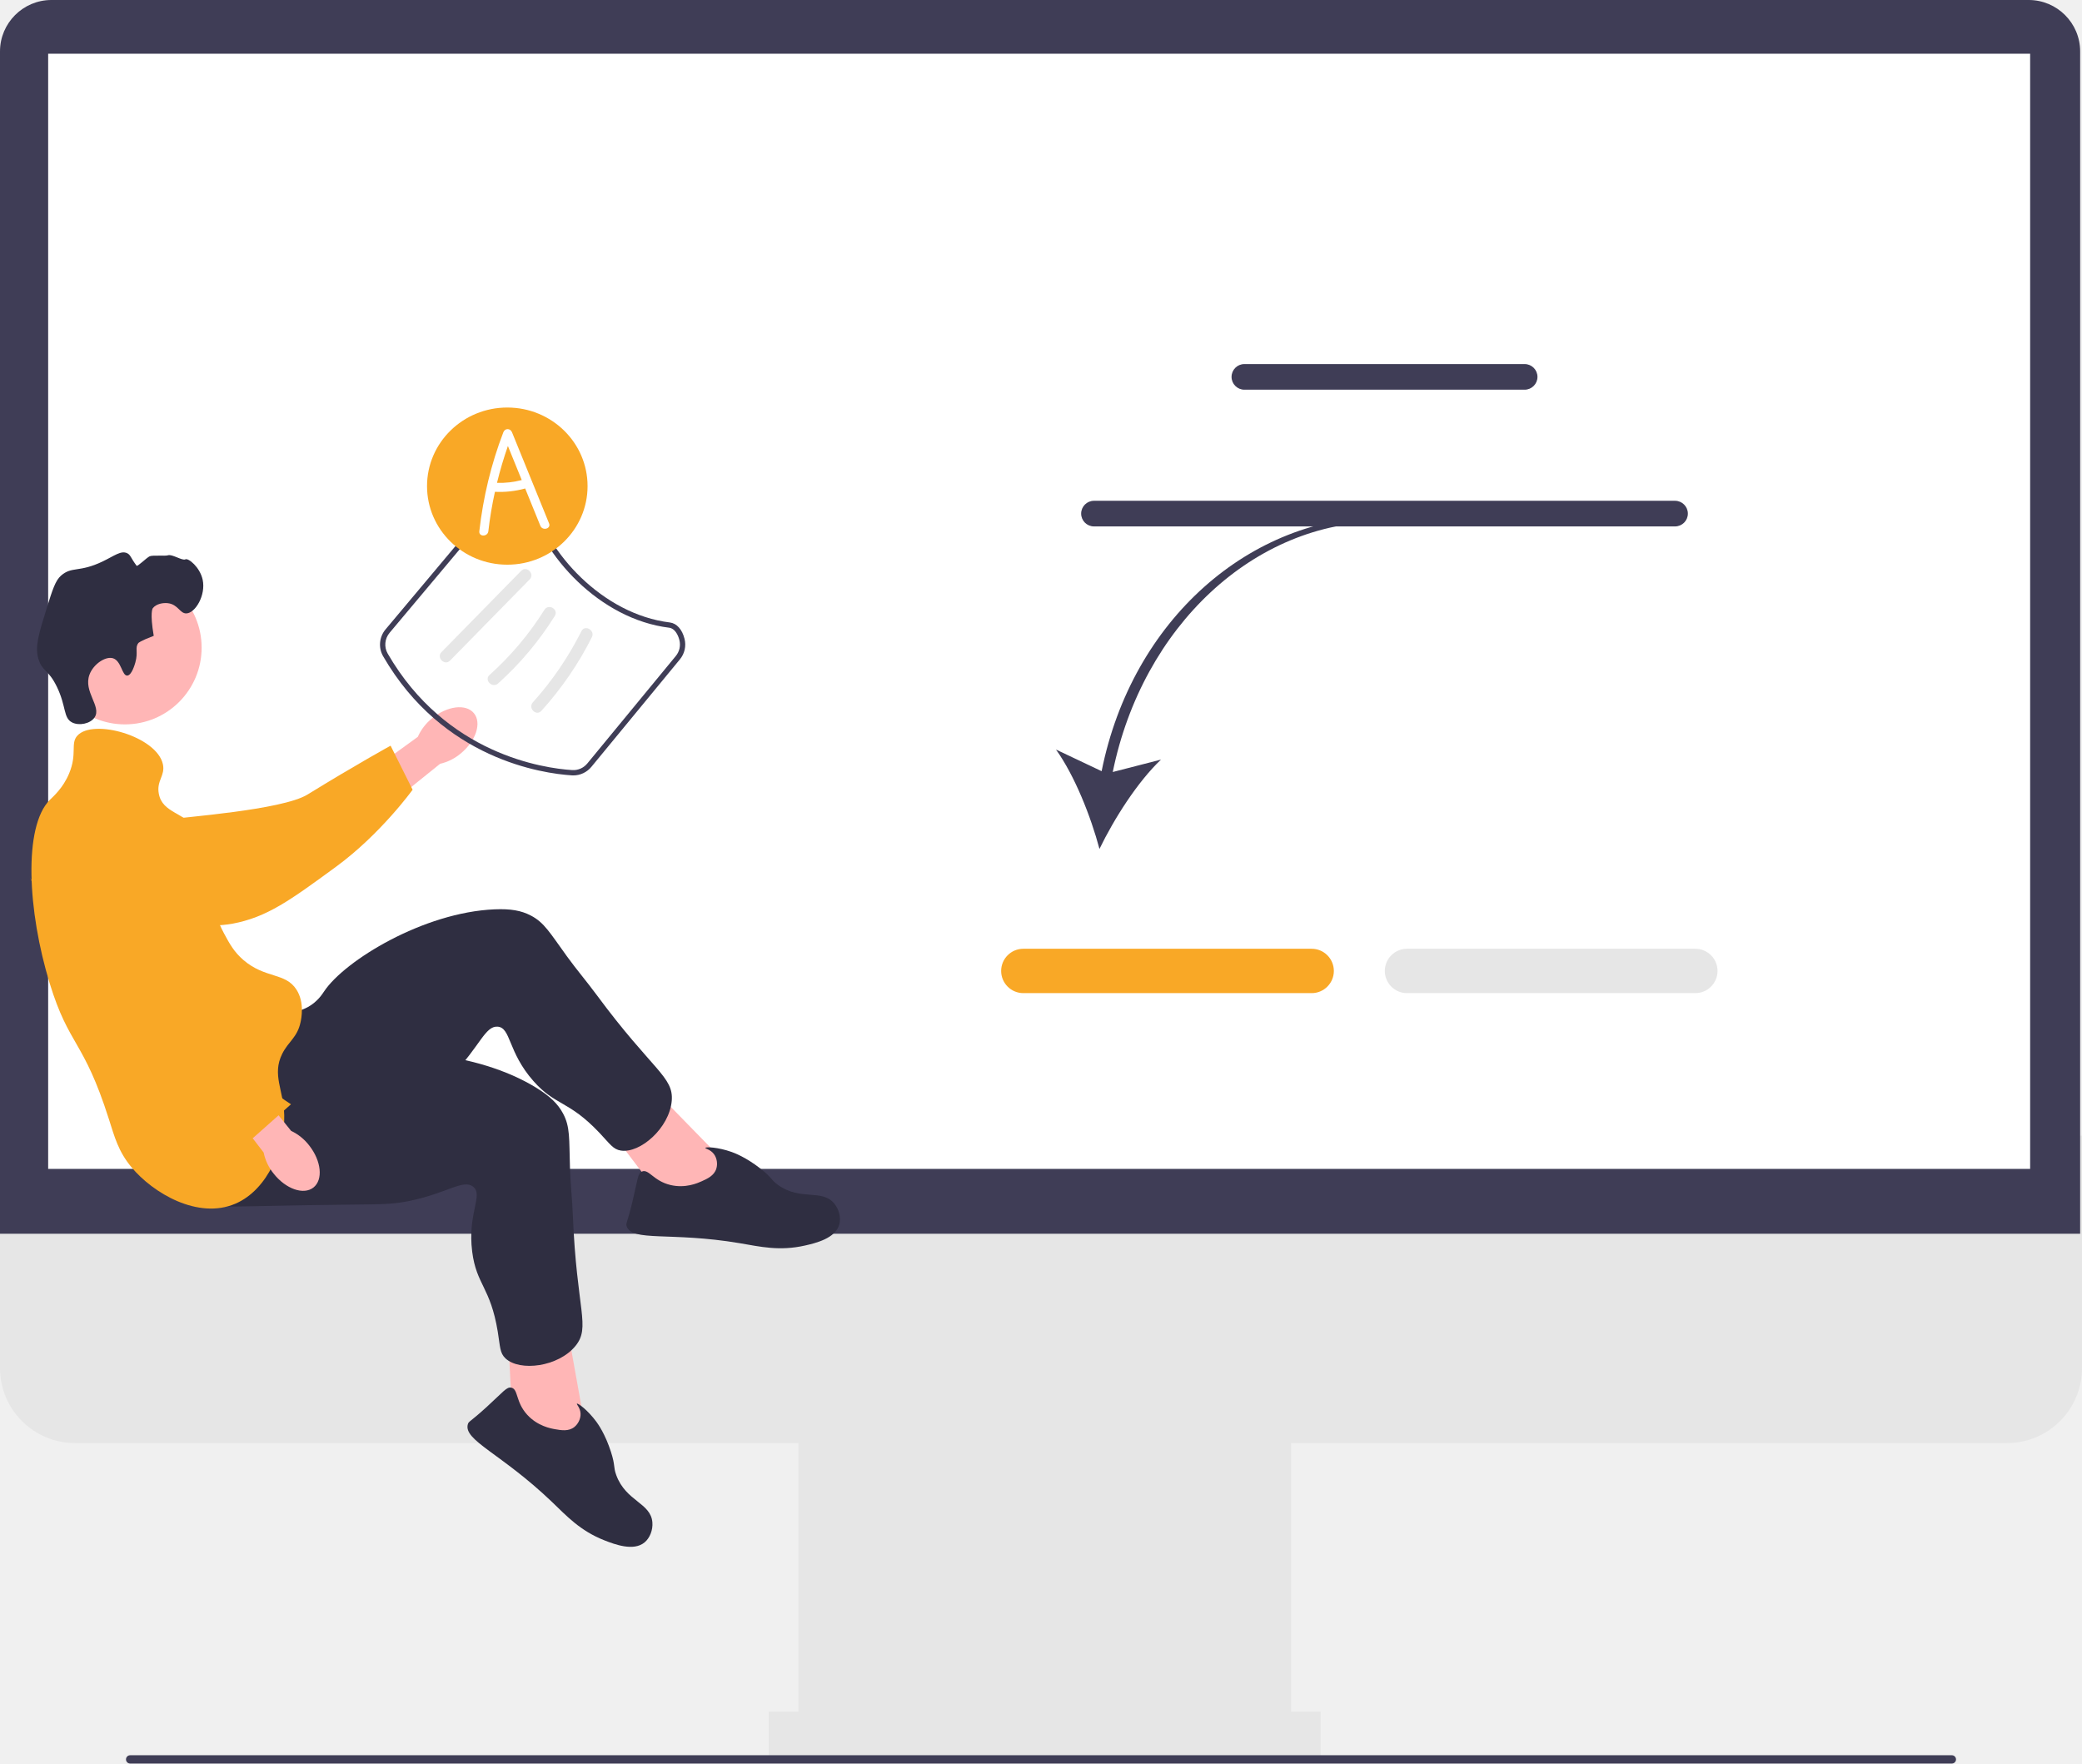
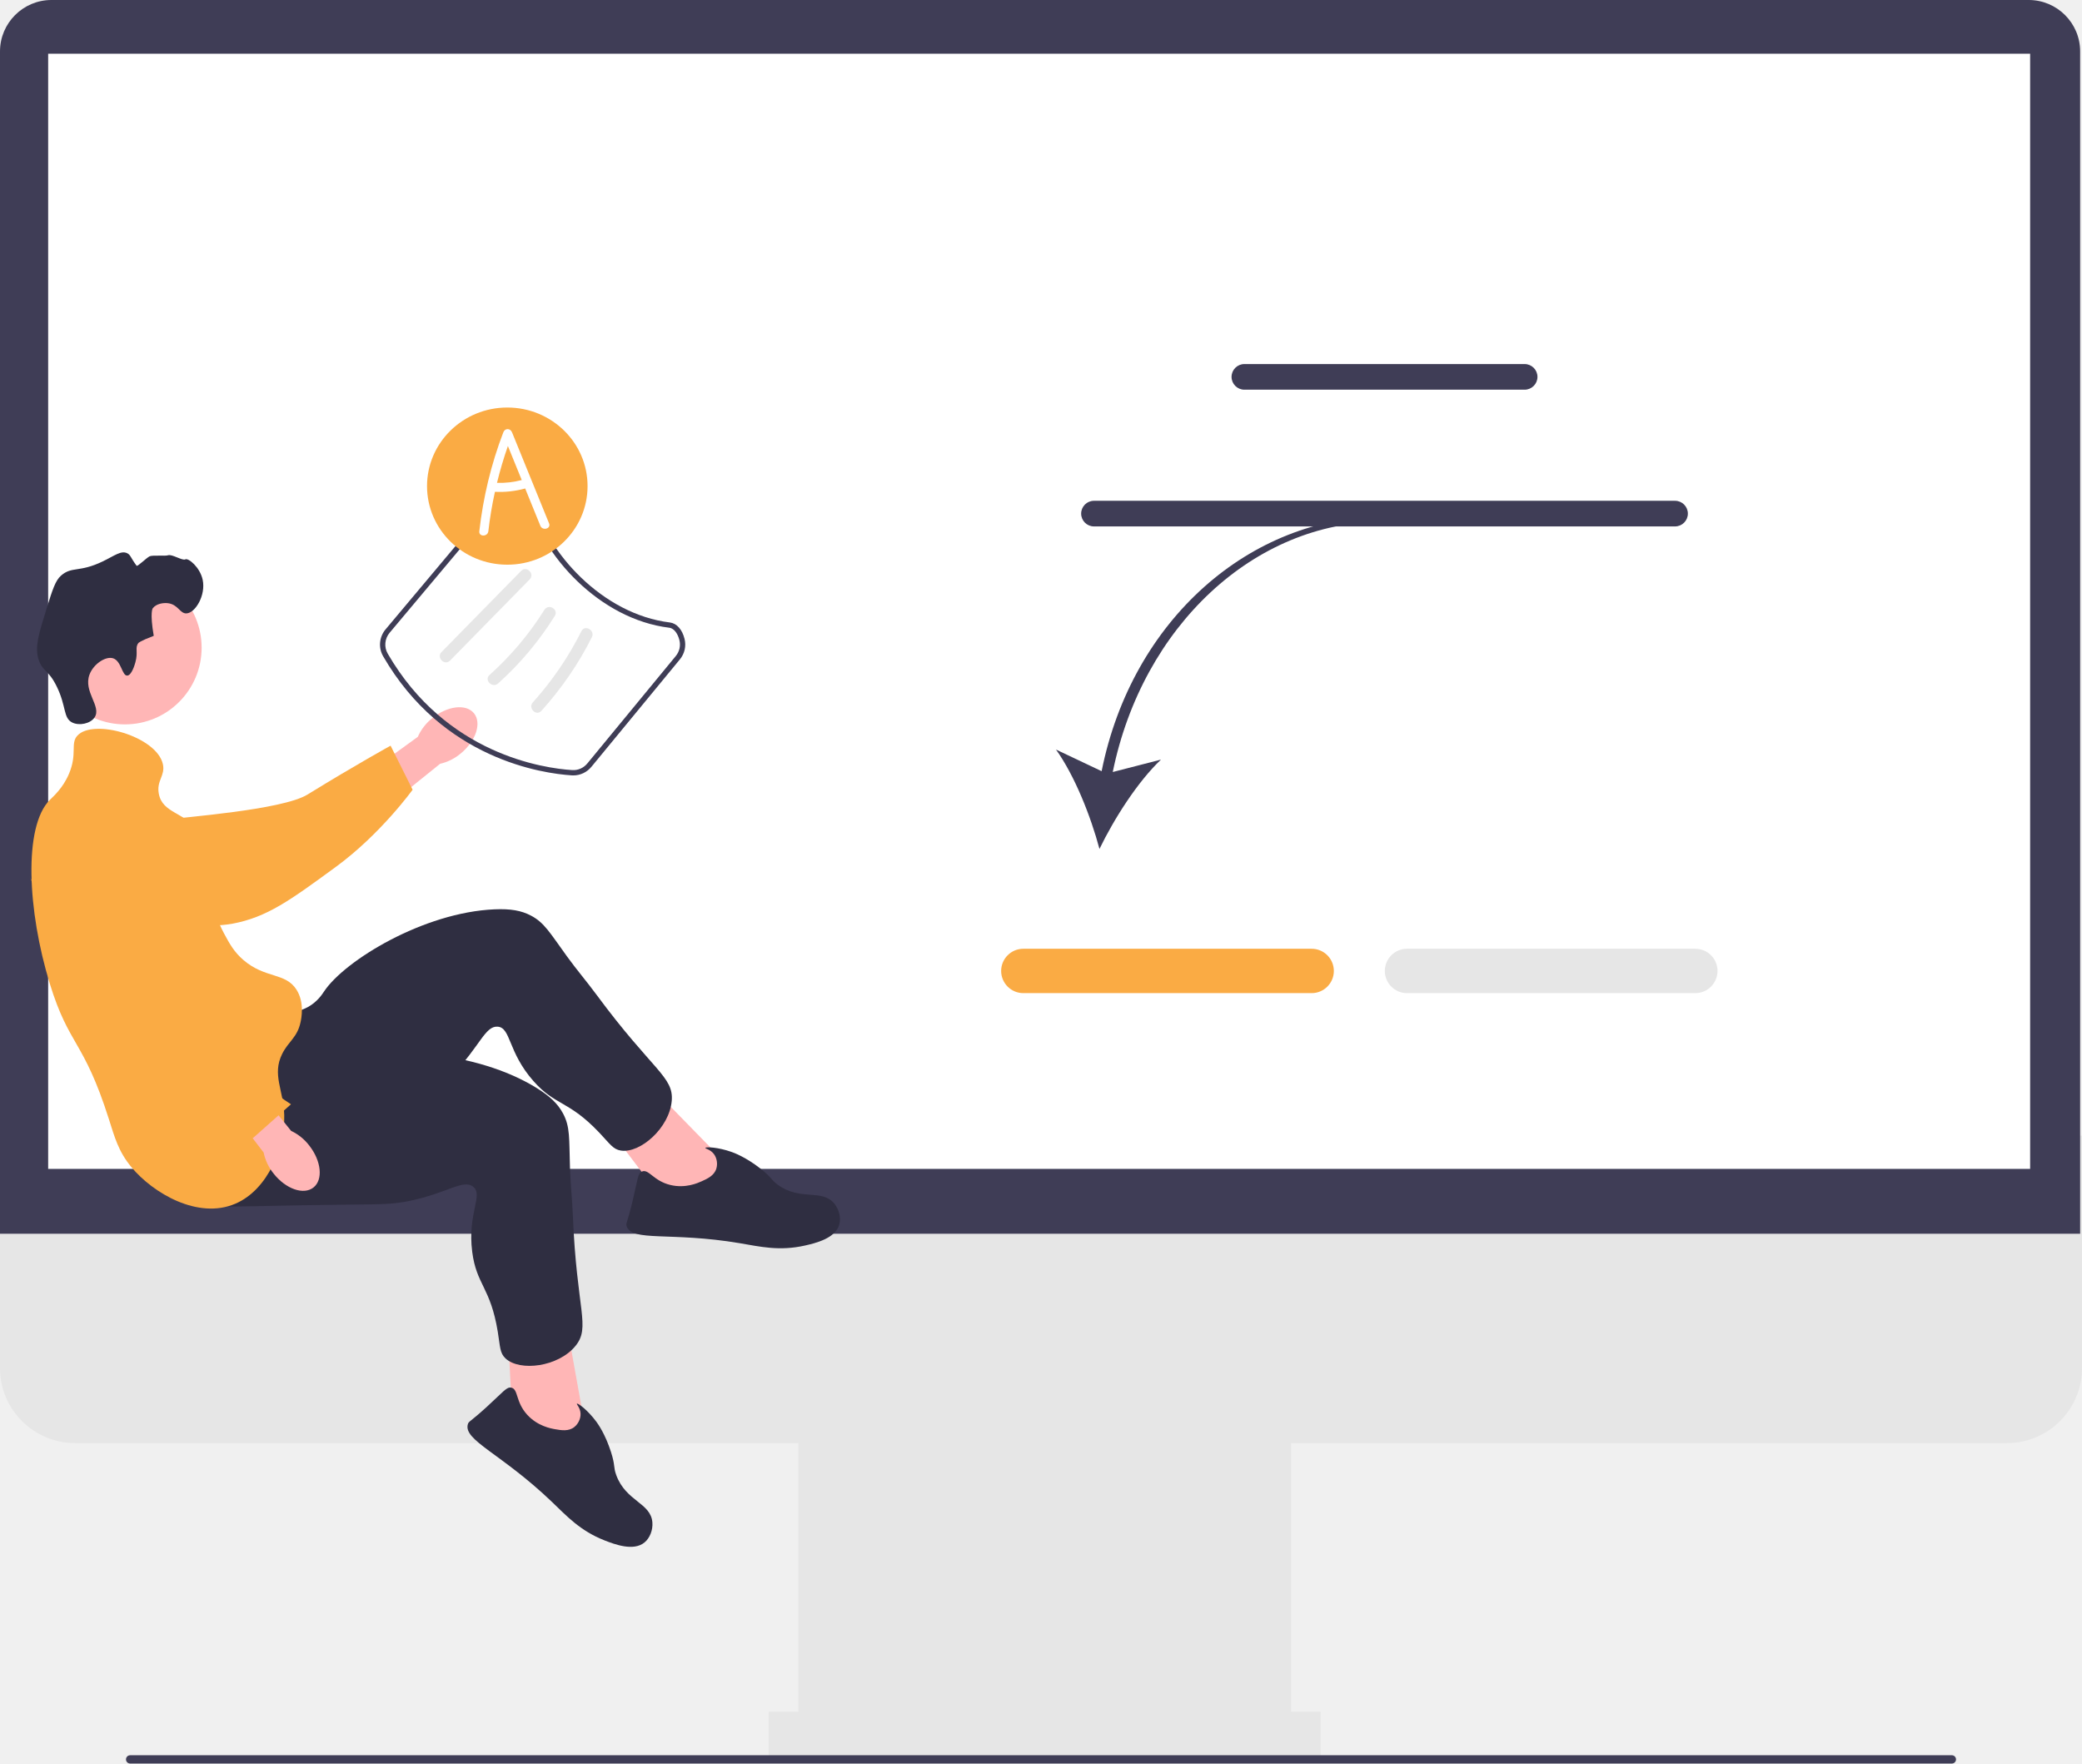
<svg xmlns="http://www.w3.org/2000/svg" width="596.912" height="505.575" viewBox="0 0 596.912 505.575">
  <g>
    <path d="M575.427,413.696H21.485c-11.847,0-21.485-9.638-21.485-21.485v-66.671H596.912v66.671c0,11.847-9.638,21.485-21.485,21.485Z" fill="#e6e6e6" />
    <rect x="228.887" y="402.544" width="141.262" height="100.901" fill="#e6e6e6" />
    <rect x="220.39" y="490.7" width="158.256" height="12.745" fill="#e6e6e6" />
    <path d="M596.381,353.686H0V14.744C0,6.614,6.614,0,14.744,0H581.637c8.13,0,14.744,6.614,14.744,14.744V353.686Z" fill="#3f3d56" />
    <rect x="13.808" y="15.401" width="568.234" height="319.698" fill="#fff" />
  </g>
  <g>
    <path id="uuid-25324785-d0f2-4f1c-ad19-f4bb5410ff47-180" d="M123.853,205.949c4.349-3.594,9.729-4.263,12.015-1.494,2.287,2.768,.614,7.924-3.737,11.519-1.718,1.46-3.761,2.487-5.958,2.995l-18.62,14.994-6.85-8.888,19.083-13.838c.914-2.062,2.308-3.875,4.066-5.288Z" fill="#ffb6b6" />
-     <path d="M16.233,239.779c-.009-.663-.003-6.447,4.279-10.103,4.919-4.199,11.86-2.5,14.294-1.904,5.624,1.377,6.085,3.79,11.366,6.268,9.88,4.637-2.499,2.264,3.38,.777,2.035-.515,31.312-2.545,38.6-7.031,14.174-8.724,23.831-14.013,23.831-14.013l6.313,12.626s-9.129,12.694-21.977,22.097c-13.179,9.646-19.769,14.469-29.783,16.332-.862,.16-22.072,3.782-39.155-8.981-3.897-2.911-11.036-8.245-11.147-16.07Z" fill="#f9a826" />
+     <path d="M16.233,239.779c-.009-.663-.003-6.447,4.279-10.103,4.919-4.199,11.86-2.5,14.294-1.904,5.624,1.377,6.085,3.79,11.366,6.268,9.88,4.637-2.499,2.264,3.38,.777,2.035-.515,31.312-2.545,38.6-7.031,14.174-8.724,23.831-14.013,23.831-14.013l6.313,12.626s-9.129,12.694-21.977,22.097c-13.179,9.646-19.769,14.469-29.783,16.332-.862,.16-22.072,3.782-39.155-8.981-3.897-2.911-11.036-8.245-11.147-16.07Z" fill="#faab44" />
    <circle cx="35.816" cy="185.675" r="21.993" fill="#ffb6b6" />
    <g>
      <polygon points="208.055 333.43 185.405 310.246 173.714 322.442 190.588 344.671 207.326 346.586 208.055 333.43" fill="#ffb6b6" />
      <path d="M78.726,289.954c1.325,.11,5.535,.953,9.558-1.26,2.746-1.511,4.155-3.757,4.63-4.472,5.901-8.863,28.552-22.684,48.881-23.535,4.604-.193,7.634,.341,10.388,1.776,3.905,2.036,5.464,4.952,10.42,11.783,2.711,3.737,5.71,7.257,8.454,10.97,16.062,21.736,22.151,23.443,21.529,30.411-.691,7.732-9.029,15.067-14.571,14.22-2.27-.347-3.149-1.925-6.181-5.12-8.891-9.368-12.57-7.637-18.9-14.812-7.391-8.377-6.423-15.323-10.279-15.591-3.576-.249-5.095,5.677-12.729,13.548-3.493,3.602-5.98,5.254-13.559,10.511-29.511,20.473-29.982,21.912-35.937,23.544-2.606,.714-21.1,5.785-27.688-2.284-10.31-12.627,14.046-50.682,25.983-49.69Z" fill="#2f2e41" />
      <path d="M201.13,338.669c1.666-.748,3.614-1.623,4.24-3.634,.424-1.361,.18-3.039-.697-4.198-1.011-1.338-2.508-1.514-2.448-1.751,.092-.36,3.632-.22,7.517,1.154,.733,.259,4.055,1.473,8.28,4.772,3.385,2.643,2.93,3.173,5.053,4.697,6.516,4.678,12.628,.991,16.154,5.378,1.361,1.693,1.941,4.097,1.369,6.04-1.15,3.903-6.743,5.246-9.8,5.94-7.362,1.67-12.933,.307-18.752-.674-19.787-3.334-30.904-.298-32.392-4.881-.282-.868,.176-.794,1.702-7.16,1.506-6.284,1.456-8.009,2.739-8.513,1.93-.757,3.227,2.688,8.089,3.867,4.309,1.045,7.865-.552,8.944-1.036Z" fill="#2f2e41" />
    </g>
    <g>
      <polygon points="167.788 409.275 162.065 377.372 145.542 380.899 147.023 408.768 159.798 419.751 167.788 409.275" fill="#ffb6b6" />
      <path d="M85.188,300.678c1.034,.835,4.044,3.897,8.617,4.325,3.121,.292,5.548-.776,6.342-1.1,9.86-4.02,36.364-2.737,53.662,7.974,3.917,2.426,6.125,4.569,7.598,7.303,2.088,3.877,1.741,7.166,2.006,15.601,.145,4.614,.65,9.211,.835,13.824,1.085,27.005,5.165,31.836,.737,37.253-4.913,6.01-15.932,7.397-20.042,3.584-1.683-1.561-1.524-3.361-2.239-7.707-2.097-12.744-6.112-13.378-7.321-22.869-1.411-11.082,3.29-16.286,.25-18.673-2.819-2.214-7.404,1.836-18.141,4.063-4.913,1.019-7.899,.989-17.122,1.084-35.915,.369-37.113,1.295-42.957-.698-2.557-.872-20.707-7.062-21.628-17.438-1.44-16.237,40.082-34.049,49.402-26.526Z" fill="#2f2e41" />
      <path d="M159.116,409.722c1.798,.316,3.901,.687,5.549-.626,1.115-.888,1.855-2.414,1.781-3.865-.086-1.675-1.225-2.661-1.042-2.823,.279-.246,3.128,1.858,5.572,5.176,.461,.626,2.528,3.496,4.172,8.598,1.317,4.088,.643,4.27,1.543,6.723,2.765,7.53,9.893,7.911,10.347,13.521,.175,2.165-.694,4.48-2.26,5.767-3.143,2.584-8.525,.555-11.444-.588-7.029-2.752-10.874-7.009-15.138-11.087-14.5-13.87-25.404-17.6-24.062-22.228,.254-.876,.591-.558,5.429-4.969,4.775-4.354,5.703-5.81,7.046-5.506,2.023,.457,1.16,4.036,4.522,7.742,2.979,3.284,6.818,3.96,7.983,4.165Z" fill="#2f2e41" />
    </g>
    <path d="M38.815,189.879c.856-3.063-.219-4.179,.877-5.554,0-0,.441-.553,4.384-2.046h0c-1.163-6.75-.292-7.892-.292-7.892,1.004-1.316,3.015-1.634,4.384-1.461,2.896,.364,3.408,2.982,5.261,2.923,2.56-.081,5.63-5.205,4.677-9.646-.777-3.622-4.129-6.313-4.969-5.846-.833,.463-3.832-1.578-4.969-1.169-.777,.279-4.432-.092-5.261,.292-.905,.42-3.498,3.035-3.745,2.705-1.722-2.289-1.686-3.089-2.685-3.582-1.771-.874-3.696,.742-7.015,2.338-6.83,3.285-8.829,1.325-11.984,4.092-1.594,1.398-2.448,4.069-4.092,9.353-2.299,7.391-3.449,11.086-2.338,14.615,1.132,3.598,2.8,2.815,5.261,7.892,2.74,5.651,1.796,8.936,4.384,10.23,2.001,1,5.216,.364,6.43-1.461,2.079-3.125-3.294-7.352-1.461-12.276,1.125-3.023,4.595-5.315,6.723-4.677,2.406,.722,2.583,5.036,4.092,4.969,1.292-.057,2.189-3.266,2.338-3.8Z" fill="#2f2e41" />
-     <path d="M22.154,210.924c4.5-5.046,22.832,.177,24.553,8.184,.708,3.294-1.905,4.684-1.169,8.476,1.076,5.547,7.169,5.169,11.692,10.815,6.421,8.016-.194,15.852,7.015,29.229,1.54,2.859,2.839,5.268,5.554,7.6,6.23,5.351,12.027,3.516,15.199,8.476,2.372,3.71,1.397,8.282,1.169,9.353-.936,4.392-3.473,5.462-5.261,9.061-2.975,5.988,.393,10.384,.585,17.538,.239,8.951-4.517,21.358-14.03,25.429-10.687,4.574-23.577-3.001-29.814-10.523-3.722-4.488-4.802-8.628-6.43-13.738-7.277-22.837-11.388-20.772-16.953-38.875-6.362-20.695-7.612-44.941,0-52.613,1.009-1.017,3.786-3.367,5.554-7.6,2.379-5.695,.324-8.556,2.338-10.815Z" fill="#f9a826" />
+     <path d="M22.154,210.924c4.5-5.046,22.832,.177,24.553,8.184,.708,3.294-1.905,4.684-1.169,8.476,1.076,5.547,7.169,5.169,11.692,10.815,6.421,8.016-.194,15.852,7.015,29.229,1.54,2.859,2.839,5.268,5.554,7.6,6.23,5.351,12.027,3.516,15.199,8.476,2.372,3.71,1.397,8.282,1.169,9.353-.936,4.392-3.473,5.462-5.261,9.061-2.975,5.988,.393,10.384,.585,17.538,.239,8.951-4.517,21.358-14.03,25.429-10.687,4.574-23.577-3.001-29.814-10.523-3.722-4.488-4.802-8.628-6.43-13.738-7.277-22.837-11.388-20.772-16.953-38.875-6.362-20.695-7.612-44.941,0-52.613,1.009-1.017,3.786-3.367,5.554-7.6,2.379-5.695,.324-8.556,2.338-10.815Z" fill="#faab44" />
    <g>
      <path id="uuid-91308677-eda7-42a2-9f2e-a07e84038198-181" d="M88.653,328.391c3.489,4.433,4.03,9.827,1.208,12.047-2.822,2.22-7.937,.426-11.427-4.01-1.418-1.753-2.396-3.819-2.852-6.028l-14.547-18.971,7.517-5.733,14.911,18.503c2.04,.962,3.819,2.4,5.19,4.191Z" fill="#ffb6b6" />
-       <path d="M35.377,230.155c.647-.145,6.311-1.319,10.763,2.127,5.115,3.959,4.867,11.1,4.78,13.605-.201,5.786-2.468,6.73-3.817,12.406-2.524,10.619,2.283,20.487,4.938,25.939,.919,1.887,3.872,7.662,9.75,13.881,11.432,12.095,21.632,18.46,21.632,18.46l-10.958,9.74s-17.455-5.32-29.282-15.979c-12.132-10.934-30.789-49.619-34.657-59.043-.333-.812,4.385,12.382,13.393-6.946,2.055-4.409,5.82-12.486,13.457-14.192Z" fill="#f9a826" />
+       <path d="M35.377,230.155c.647-.145,6.311-1.319,10.763,2.127,5.115,3.959,4.867,11.1,4.78,13.605-.201,5.786-2.468,6.73-3.817,12.406-2.524,10.619,2.283,20.487,4.938,25.939,.919,1.887,3.872,7.662,9.75,13.881,11.432,12.095,21.632,18.46,21.632,18.46l-10.958,9.74s-17.455-5.32-29.282-15.979c-12.132-10.934-30.789-49.619-34.657-59.043-.333-.812,4.385,12.382,13.393-6.946,2.055-4.409,5.82-12.486,13.457-14.192Z" fill="#faab44" />
    </g>
  </g>
  <g>
    <path d="M315.838,221.081l-13.084-6.198c5.366,7.489,9.99,19.185,12.466,28.493,4.191-8.67,10.948-19.278,17.636-25.614l-13.828,3.557c8.521-41.76,40.569-71.739,77.27-71.739l.52-1.508c-38.334,0-72.28,29.564-80.98,73.01Z" fill="#3f3d56" />
-     <path d="M376.057,284.71h-82.668c-3.506,0-6.359-2.853-6.359-6.359s2.853-6.359,6.359-6.359h82.668c3.506,0,6.359,2.853,6.359,6.359s-2.853,6.359-6.359,6.359Z" fill="#f9a826" />
+     <path d="M376.057,284.71h-82.668c-3.506,0-6.359-2.853-6.359-6.359s2.853-6.359,6.359-6.359h82.668c3.506,0,6.359,2.853,6.359,6.359s-2.853,6.359-6.359,6.359Z" fill="#faab44" />
    <path d="M486.057,284.71h-82.668c-3.506,0-6.359-2.853-6.359-6.359s2.853-6.359,6.359-6.359h82.668c3.506,0,6.359,2.853,6.359,6.359s-2.853,6.359-6.359,6.359Z" fill="#e6e6e6" />
  </g>
  <g>
    <path d="M437.118,111.717h-80.357c-2.026,0-3.674-1.648-3.674-3.674s1.648-3.674,3.674-3.674h80.357c2.026,0,3.674,1.648,3.674,3.674s-1.648,3.674-3.674,3.674Z" fill="#3f3d56" />
    <path d="M480.239,150.915h-166.598c-2.026,0-3.674-1.648-3.674-3.674s1.648-3.674,3.674-3.674h166.598c2.026,0,3.674,1.648,3.674,3.674,0,2.026-1.648,3.674-3.674,3.674Z" fill="#3f3d56" />
  </g>
  <path d="M36.121,504.385c0,.66,.53,1.19,1.19,1.19H559.601c.66,0,1.19-.53,1.19-1.19,0-.66-.53-1.19-1.19-1.19H37.311c-.66,0-1.19,.53-1.19,1.19Z" fill="#3f3d56" />
  <path d="M164.369,222.297c-.142,0-.283-.005-.425-.014-8.369-.537-37.005-4.589-54.1-34.148-1.409-2.434-1.131-5.528,.69-7.698l31.66-37.722c1.295-1.543,3.295-2.431,5.32-2.407,1.4,.033,4.715,.387,5.358,2.942,3.803,15.097,19.863,32.847,39.177,35.2,1.958,.238,3.529,1.984,4.204,4.672,.526,2.092,.04,4.248-1.335,5.916l-25.362,30.798c-1.288,1.564-3.179,2.461-5.188,2.461Zm-16.976-80.472c-1.547,0-3.052,.693-4.036,1.865l-31.66,37.722c-1.413,1.683-1.629,4.079-.54,5.962,16.719,28.907,44.705,32.868,52.884,33.393,1.67,.112,3.274-.6,4.343-1.897l25.363-30.798c1.065-1.292,1.441-2.961,1.034-4.581-.398-1.586-1.373-3.347-2.916-3.535-19.952-2.43-36.54-20.753-40.466-36.335-.318-1.262-2.232-1.755-3.918-1.795-.03-.001-.06-.001-.09-.001Z" fill="#3f3d56" />
  <path d="M129.03,189.376l22.826-23.273c1.56-1.591-.884-4.039-2.446-2.446l-22.826,23.273c-1.56,1.591,.884,4.039,2.446,2.446h0Z" fill="#e6e6e6" />
  <path d="M142.806,195.933c6.3-5.646,11.774-12.184,16.256-19.358,1.183-1.894-1.809-3.632-2.987-1.746-4.334,6.935-9.626,13.199-15.715,18.657-1.661,1.489,.792,3.929,2.446,2.446h0Z" fill="#e6e6e6" />
  <path d="M155.223,203.784c5.736-6.353,10.618-13.444,14.461-21.093,.997-1.984-1.986-3.738-2.987-1.746-3.714,7.39-8.378,14.253-13.92,20.393-1.489,1.649,.951,4.103,2.446,2.446h0Z" fill="#e6e6e6" />
  <g>
-     <ellipse cx="145.443" cy="139.357" rx="23.013" ry="22.528" fill="#f9a826" />
+     <ellipse cx="145.443" cy="139.357" rx="23.013" ry="22.528" fill="#faab44" />
    <path d="M157.417,150.043c-3.539-8.702-7.079-17.403-10.618-26.105-.489-1.202-2.02-1.244-2.497,0-3.497,9.123-5.782,18.643-6.881,28.349-.187,1.653,2.404,1.64,2.59,0,.43-3.798,1.068-7.568,1.888-11.298,2.916,.153,5.857-.174,8.671-.953,1.45,3.565,2.9,7.13,4.35,10.696,.62,1.523,3.126,.857,2.497-.688Zm-14.931-11.614c.872-3.57,1.918-7.098,3.131-10.57l3.969,9.758c-2.325,.61-4.702,.882-7.1,.811Z" fill="#fff" />
  </g>
</svg>
